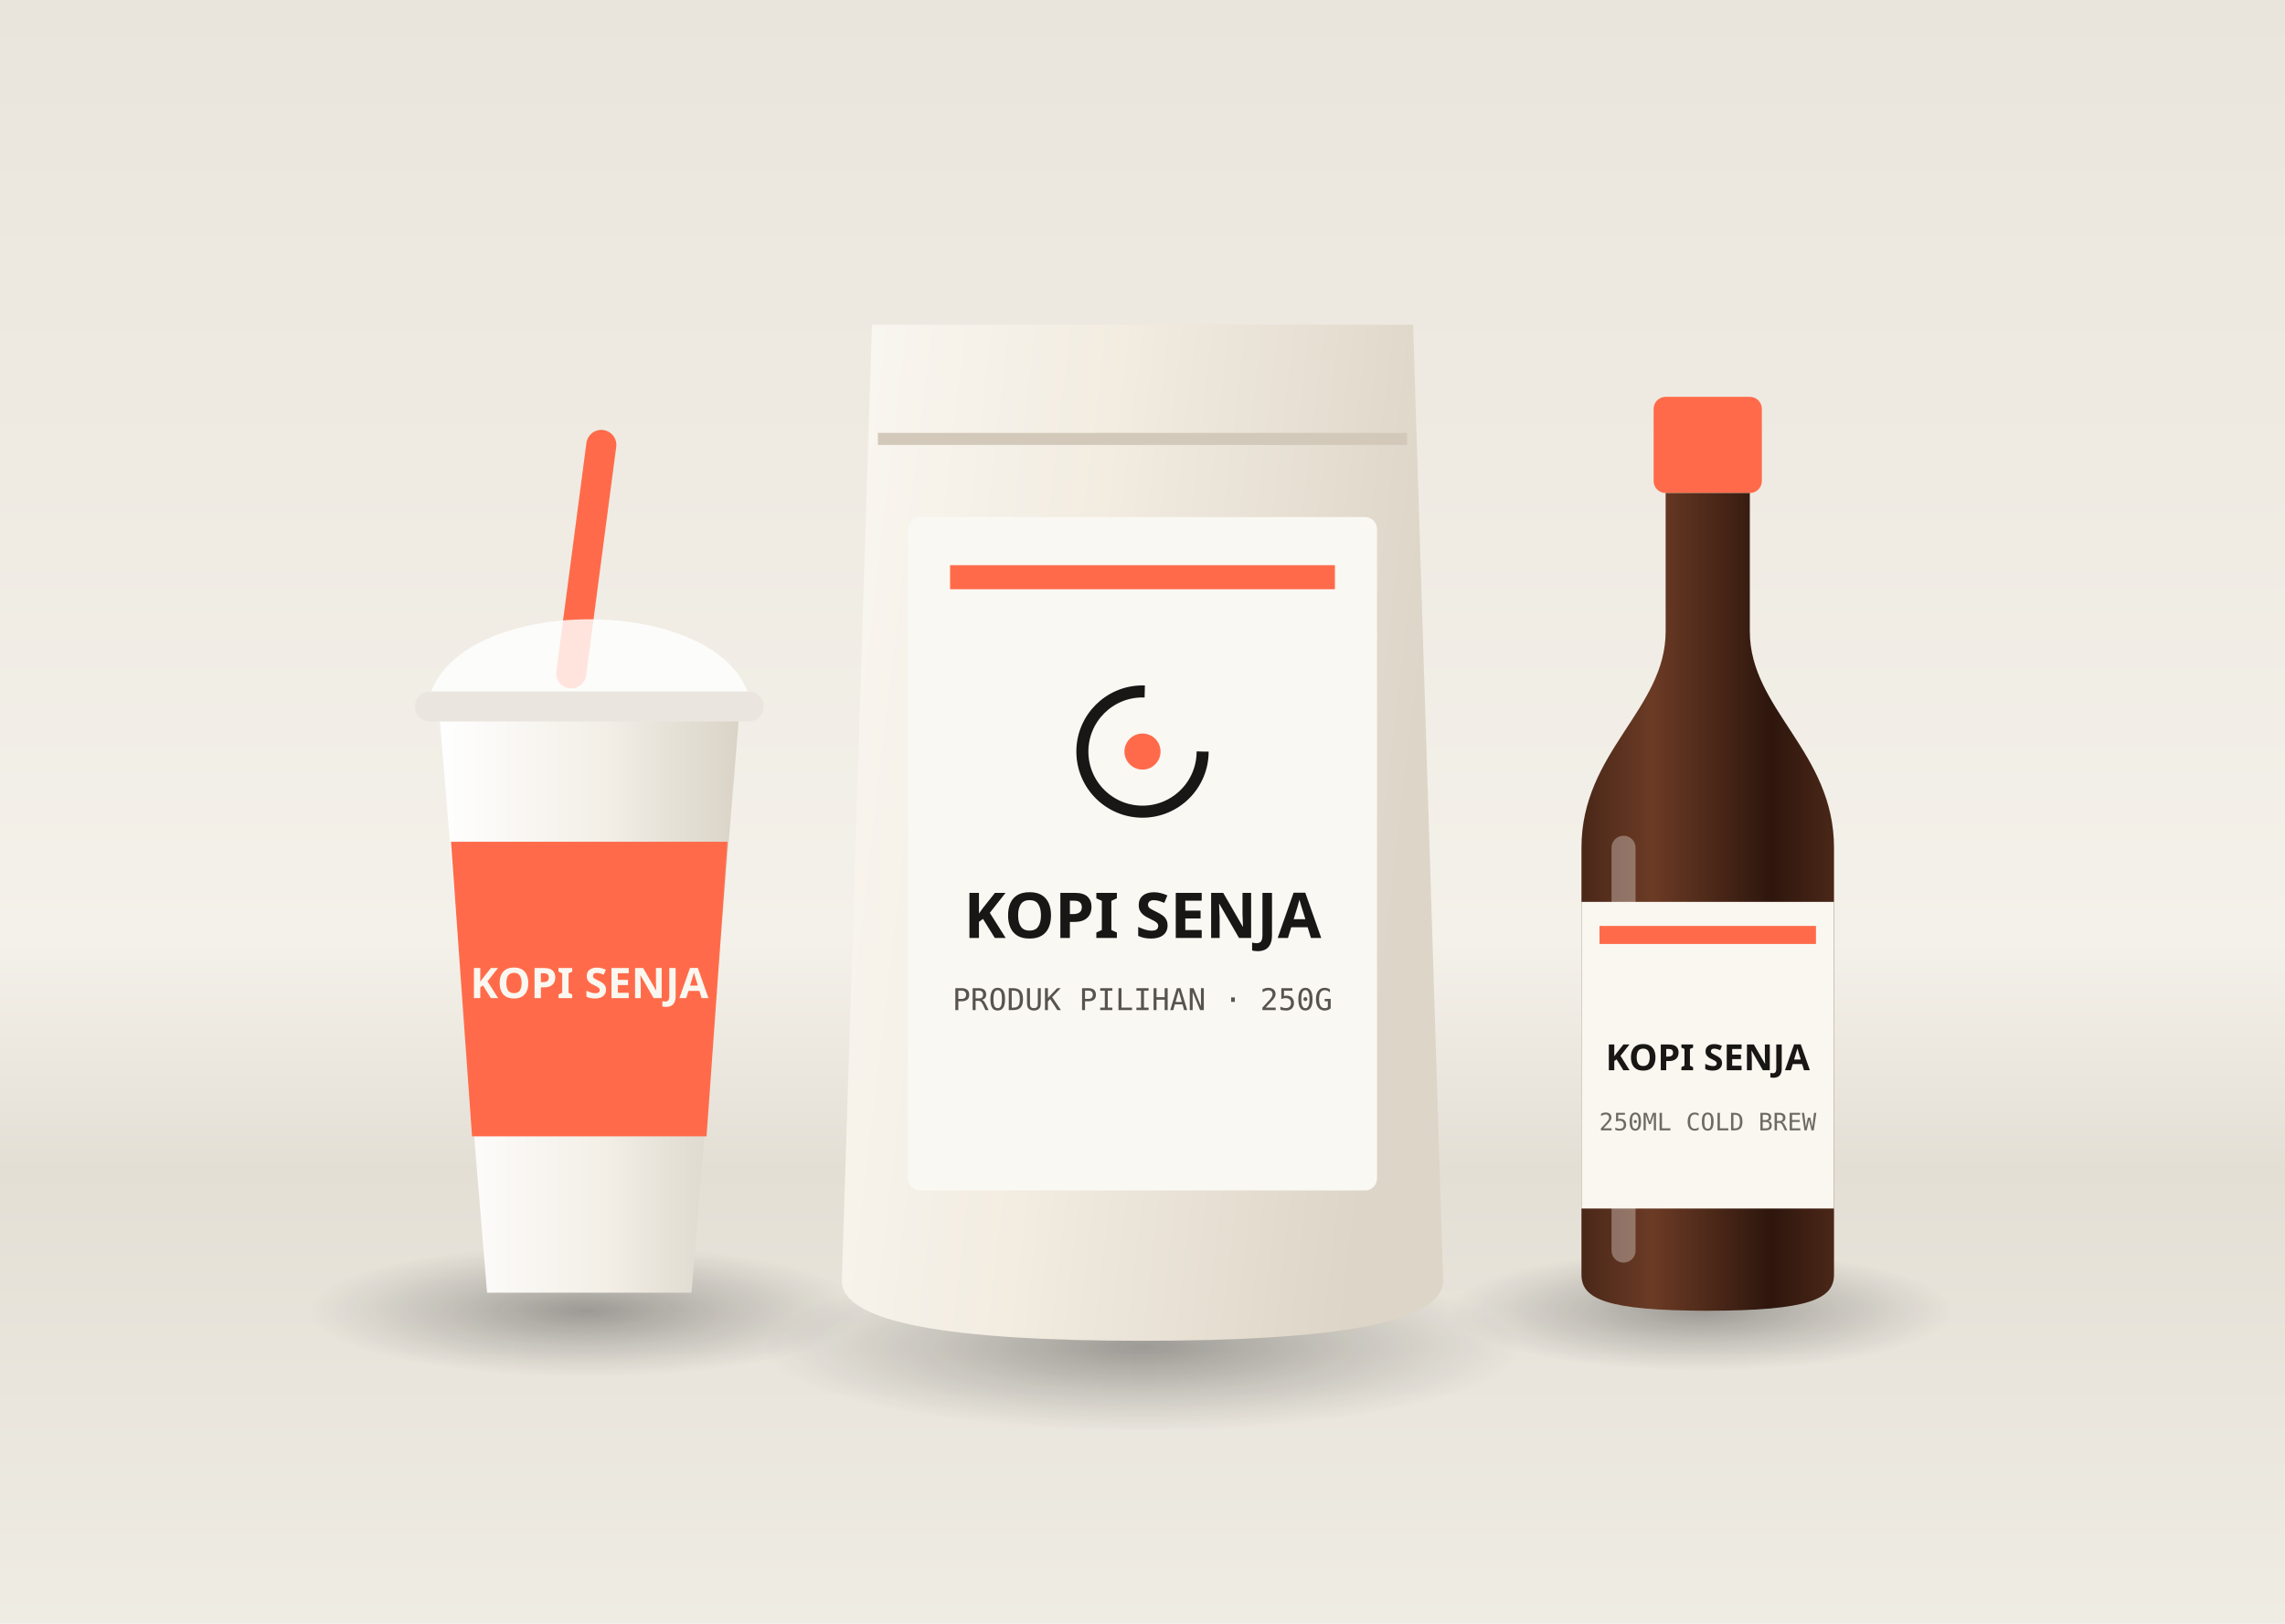
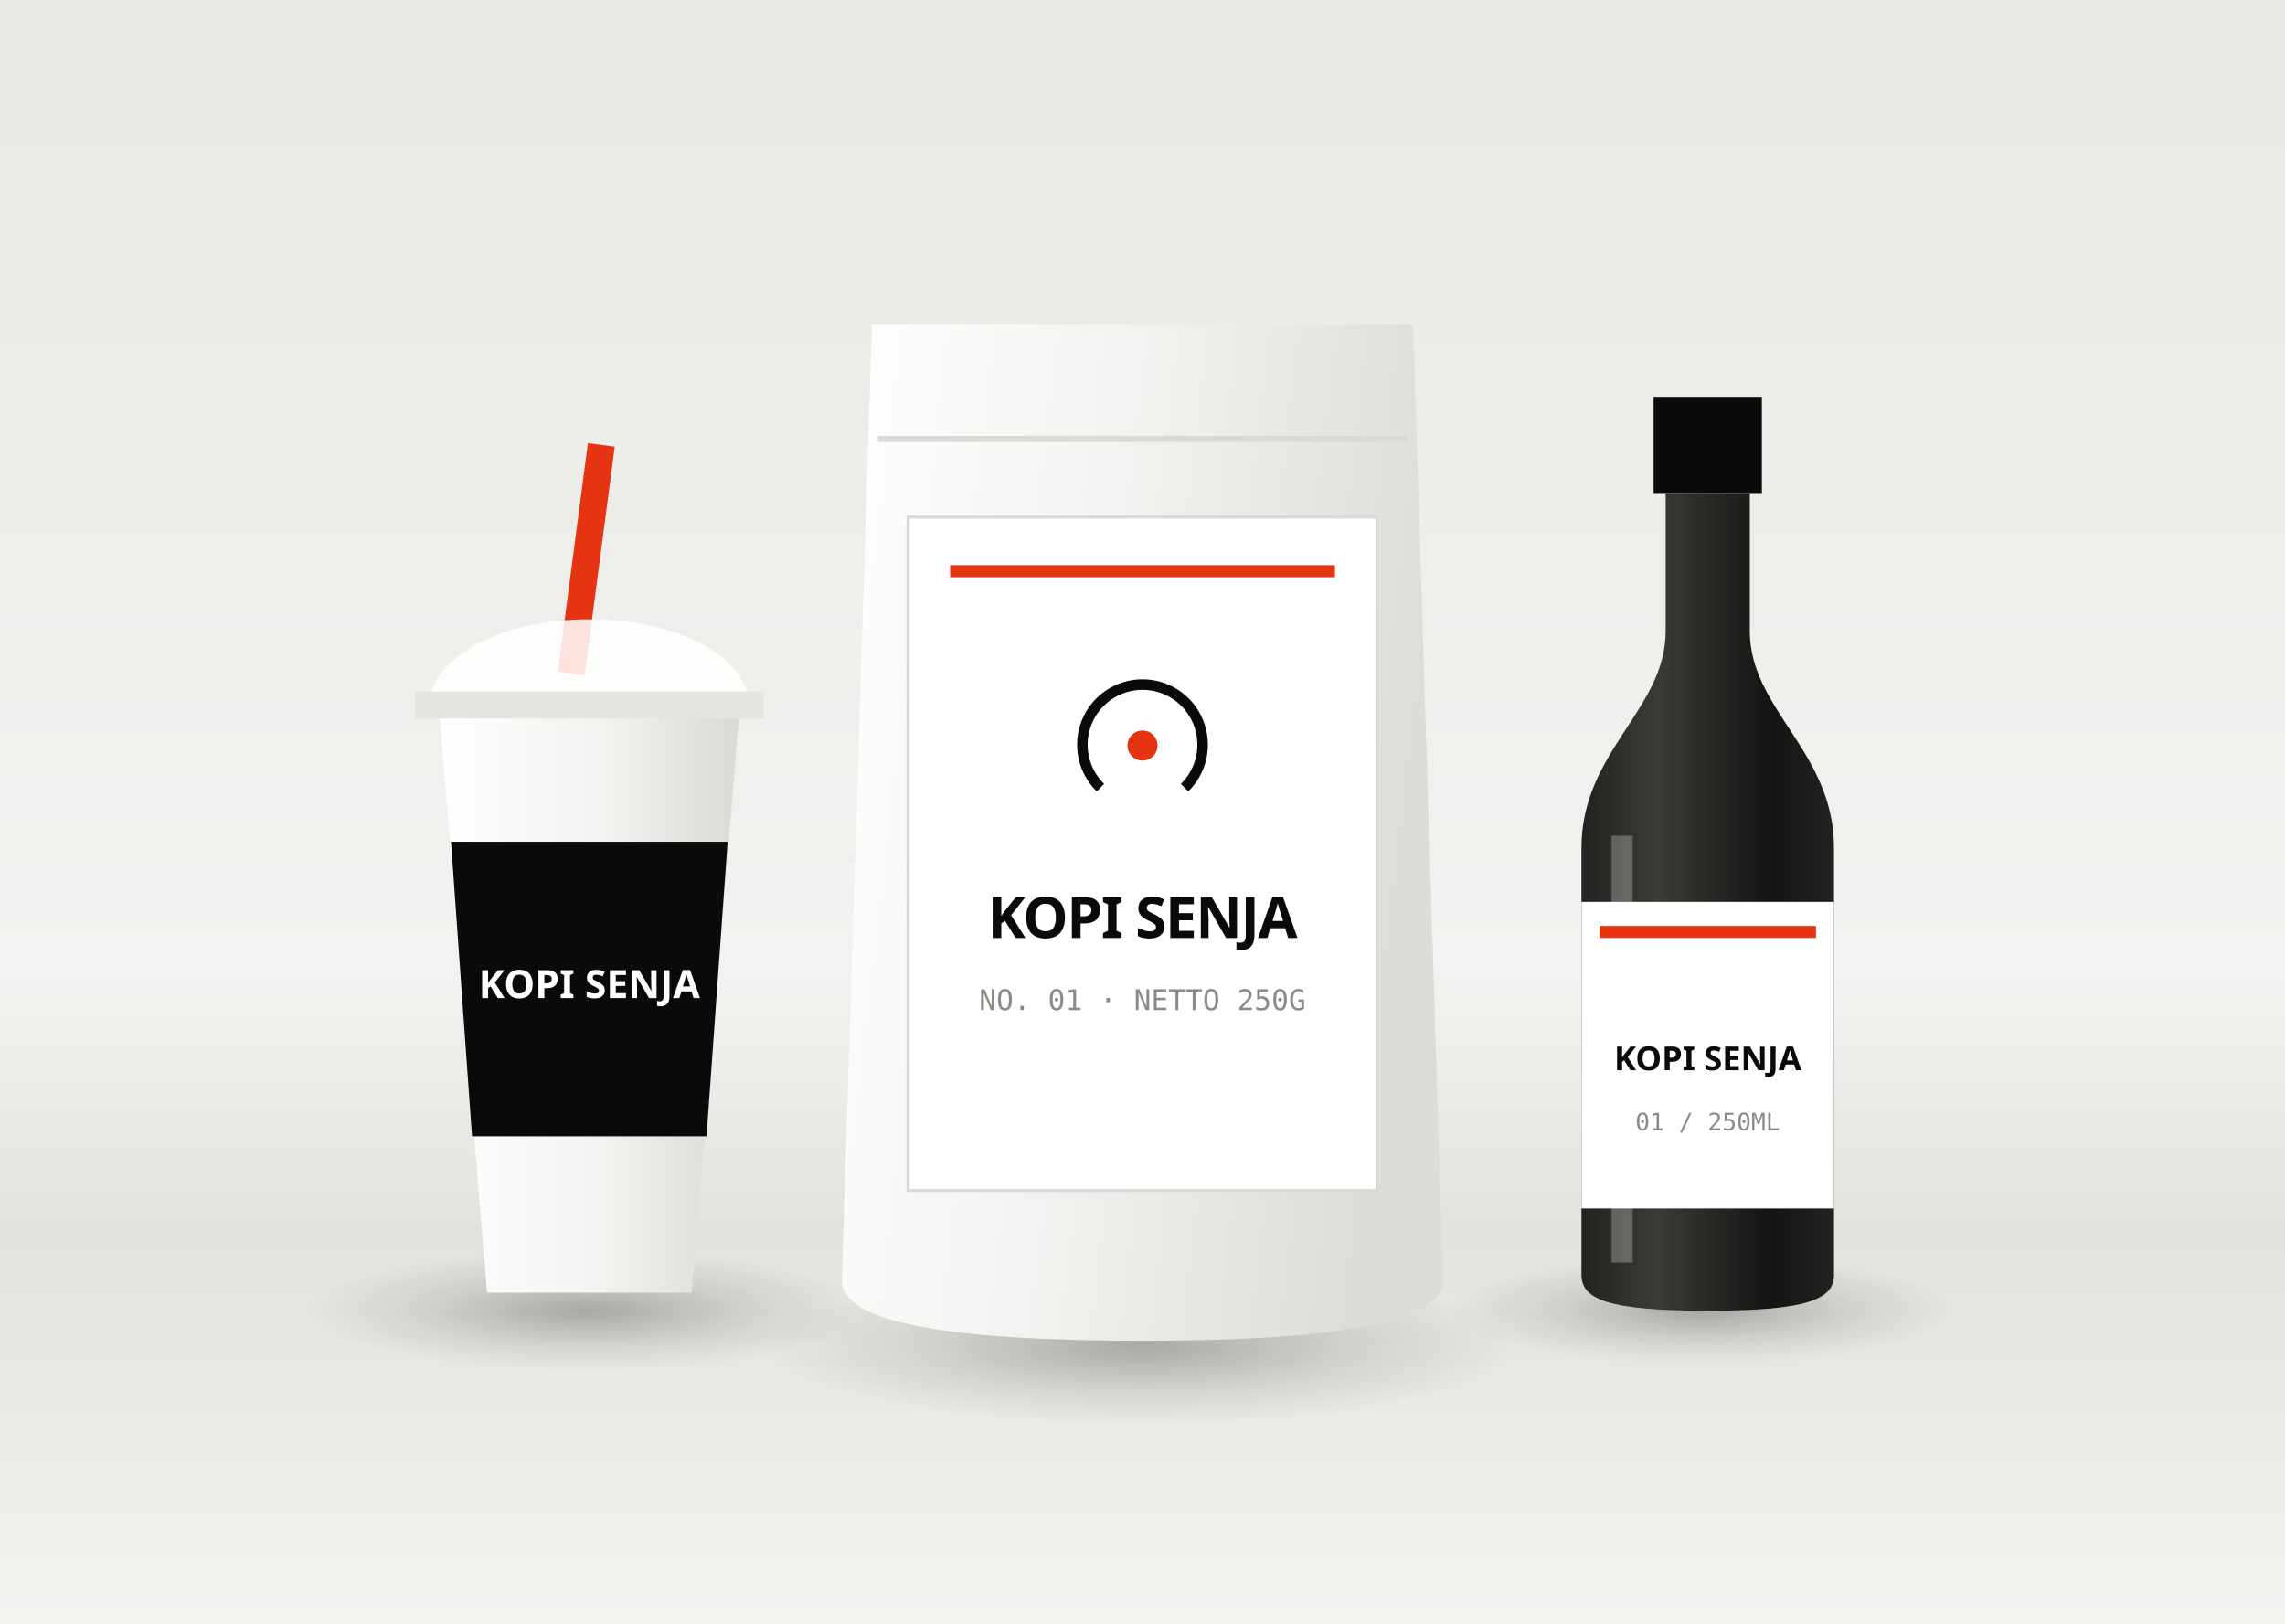
- <svg xmlns="http://www.w3.org/2000/svg" viewBox="0 0 760 540" width="760" height="540" role="img" aria-label="Foto studio kemasan produk UMKM di atas latar siklorama">
+ <svg xmlns="http://www.w3.org/2000/svg" viewBox="0 0 760 540" width="760" height="540" role="img" aria-label="Foto studio kemasan produk UMKM di atas latar siklorama netral">
  <defs>
    <linearGradient id="cycBg" x1="0" y1="0" x2="0" y2="1">
-       <stop offset="0%" stop-color="#EAE5DC" />
-       <stop offset="58%" stop-color="#F4F1EA" />
-       <stop offset="72%" stop-color="#E4DFD5" />
-       <stop offset="100%" stop-color="#EFECE4" />
+       <stop offset="0%" stop-color="#E8E8E4" />
+       <stop offset="60%" stop-color="#F2F2F0" />
+       <stop offset="76%" stop-color="#E2E2DE" />
+       <stop offset="100%" stop-color="#F2F2F0" />
    </linearGradient>
    <radialGradient id="softShadow" cx="50%" cy="50%" r="50%">
-       <stop offset="0%" stop-color="#0B0B0F" stop-opacity="0.34" />
-       <stop offset="55%" stop-color="#0B0B0F" stop-opacity="0.14" />
-       <stop offset="100%" stop-color="#0B0B0F" stop-opacity="0" />
+       <stop offset="0%" stop-color="#0A0A0A" stop-opacity="0.28" />
+       <stop offset="55%" stop-color="#0A0A0A" stop-opacity="0.10" />
+       <stop offset="100%" stop-color="#0A0A0A" stop-opacity="0" />
    </radialGradient>
    <linearGradient id="pouchBody" x1="0" y1="0" x2="1" y2="0.2">
-       <stop offset="0%" stop-color="#FAF7F1" />
-       <stop offset="45%" stop-color="#F2ECE1" />
-       <stop offset="100%" stop-color="#DDD5C7" />
+       <stop offset="0%" stop-color="#FFFFFF" />
+       <stop offset="48%" stop-color="#F2F2F0" />
+       <stop offset="100%" stop-color="#DCDCD8" />
    </linearGradient>
    <linearGradient id="cupBody" x1="0" y1="0" x2="1" y2="0">
      <stop offset="0%" stop-color="#FFFFFF" />
-       <stop offset="55%" stop-color="#F3EFE7" />
-       <stop offset="100%" stop-color="#D9D3C7" />
+       <stop offset="55%" stop-color="#F2F2F0" />
+       <stop offset="100%" stop-color="#D9D9D5" />
    </linearGradient>
    <linearGradient id="bottleGlass" x1="0" y1="0" x2="1" y2="0">
-       <stop offset="0%" stop-color="#4A2718" />
-       <stop offset="28%" stop-color="#6B3B25" />
-       <stop offset="75%" stop-color="#2E160D" />
-       <stop offset="100%" stop-color="#4A2718" />
+       <stop offset="0%" stop-color="#222220" />
+       <stop offset="30%" stop-color="#3A3A36" />
+       <stop offset="75%" stop-color="#141413" />
+       <stop offset="100%" stop-color="#222220" />
    </linearGradient>
  </defs>
  <rect width="760" height="540" fill="url(#cycBg)" />
-   <ellipse cx="195" cy="436" rx="92" ry="22" fill="url(#softShadow)" />
-   <ellipse cx="380" cy="448" rx="126" ry="28" fill="url(#softShadow)" />
-   <ellipse cx="566" cy="436" rx="84" ry="20" fill="url(#softShadow)" />
+   <ellipse cx="195" cy="436" rx="92" ry="20" fill="url(#softShadow)" />
+   <ellipse cx="380" cy="448" rx="124" ry="26" fill="url(#softShadow)" />
+   <ellipse cx="566" cy="436" rx="84" ry="18" fill="url(#softShadow)" />
  <g transform="translate(132, 182)">
-     <line x1="68" y1="-34" x2="58" y2="42" stroke="#FF6B4A" stroke-width="10" stroke-linecap="round" />
+     <line x1="68" y1="-34" x2="58" y2="42" stroke="#E63312" stroke-width="9" stroke-linecap="butt" />
    <polygon points="14,54 114,54 98,248 30,248" fill="url(#cupBody)" />
-     <polygon points="18,98 110,98 103,196 25,196" fill="#FF6B4A" />
-     <text x="64" y="150" text-anchor="middle" font-family="sans-serif" font-size="14" font-weight="700" fill="#FAF7F0">KOPI SENJA</text>
-     <path d="M10,54 C14,14 114,14 118,54 Z" fill="#FFFFFF" fill-opacity="0.82" />
-     <rect x="6" y="48" width="116" height="10" rx="5" fill="#EAE6DF" />
+     <polygon points="18,98 110,98 103,196 25,196" fill="#0A0A0A" />
+     <text x="64" y="150" text-anchor="middle" font-family="'Space Grotesk', sans-serif" font-size="13" font-weight="600" fill="#FFFFFF">KOPI SENJA</text>
+     <path d="M10,54 C14,14 114,14 118,54 Z" fill="#FFFFFF" fill-opacity="0.86" />
+     <rect x="6" y="48" width="116" height="9" fill="#E4E4E0" />
  </g>
  <g transform="translate(514, 132)">
-     <rect x="36" y="0" width="36" height="32" rx="4" fill="#FF6B4A" />
+     <rect x="36" y="0" width="36" height="32" fill="#0A0A0A" />
    <path d="M40,32 L40,78 C40,104 12,118 12,150 L12,292 C12,300 20,304 54,304 C88,304 96,300 96,292 L96,150 C96,118 68,104 68,78 L68,32 Z" fill="url(#bottleGlass)" />
-     <rect x="22" y="146" width="8" height="142" rx="4" fill="#FFFFFF" fill-opacity="0.32" />
-     <rect x="12" y="168" width="84" height="102" fill="#FAF7F0" />
-     <rect x="18" y="176" width="72" height="6" fill="#FF6B4A" />
-     <text x="54" y="224" text-anchor="middle" font-family="sans-serif" font-size="12" font-weight="700" fill="#181715">KOPI SENJA</text>
-     <text x="54" y="244" text-anchor="middle" font-family="monospace" font-size="8" fill="#6E6A63">250ML COLD BREW</text>
+     <rect x="22" y="146" width="7" height="142" fill="#FFFFFF" fill-opacity="0.26" />
+     <rect x="12" y="168" width="84" height="102" fill="#FFFFFF" />
+     <rect x="18" y="176" width="72" height="4" fill="#E63312" />
+     <text x="54" y="224" text-anchor="middle" font-family="'Space Grotesk', sans-serif" font-size="11" font-weight="600" fill="#0A0A0A">KOPI SENJA</text>
+     <text x="54" y="244" text-anchor="middle" font-family="'JetBrains Mono', monospace" font-size="8" fill="#8A8A86">01 / 250ML</text>
  </g>
  <g transform="translate(274, 108)">
    <path d="M16,0 L196,0 L206,318 C206,332 170,338 106,338 C42,338 6,332 6,318 Z" fill="url(#pouchBody)" />
-     <line x1="18" y1="38" x2="194" y2="38" stroke="#D2C9BA" stroke-width="4" />
-     <rect x="28" y="64" width="156" height="224" rx="4" fill="#FAF8F3" />
-     <rect x="42" y="80" width="128" height="8" fill="#FF6B4A" />
-     <circle cx="106" cy="142" r="20" fill="none" stroke="#181715" stroke-width="4" stroke-dasharray="95 35" />
-     <circle cx="106" cy="142" r="6" fill="#FF6B4A" />
-     <text x="106" y="204" text-anchor="middle" font-family="sans-serif" font-size="21" font-weight="700" fill="#181715">KOPI SENJA</text>
-     <text x="106" y="228" text-anchor="middle" font-family="monospace" font-size="10" fill="#57534E">PRODUK PILIHAN · 250G</text>
+     <line x1="18" y1="38" x2="194" y2="38" stroke="#D9D9D5" stroke-width="2" />
+     <rect x="28" y="64" width="156" height="224" fill="#FFFFFF" stroke="#D9D9D5" stroke-width="1" />
+     <rect x="42" y="80" width="128" height="4" fill="#E63312" />
+     <path d="M92 154 A20 20 0 1 1 120 154" fill="none" stroke="#0A0A0A" stroke-width="3.5" />
+     <circle cx="106" cy="140" r="5" fill="#E63312" />
+     <text x="106" y="204" text-anchor="middle" font-family="'Space Grotesk', sans-serif" font-size="19" font-weight="600" letter-spacing="-0.5" fill="#0A0A0A">KOPI SENJA</text>
+     <text x="106" y="228" text-anchor="middle" font-family="'JetBrains Mono', monospace" font-size="9.5" fill="#8A8A86">NO. 01 · NETTO 250G</text>
  </g>
</svg>
